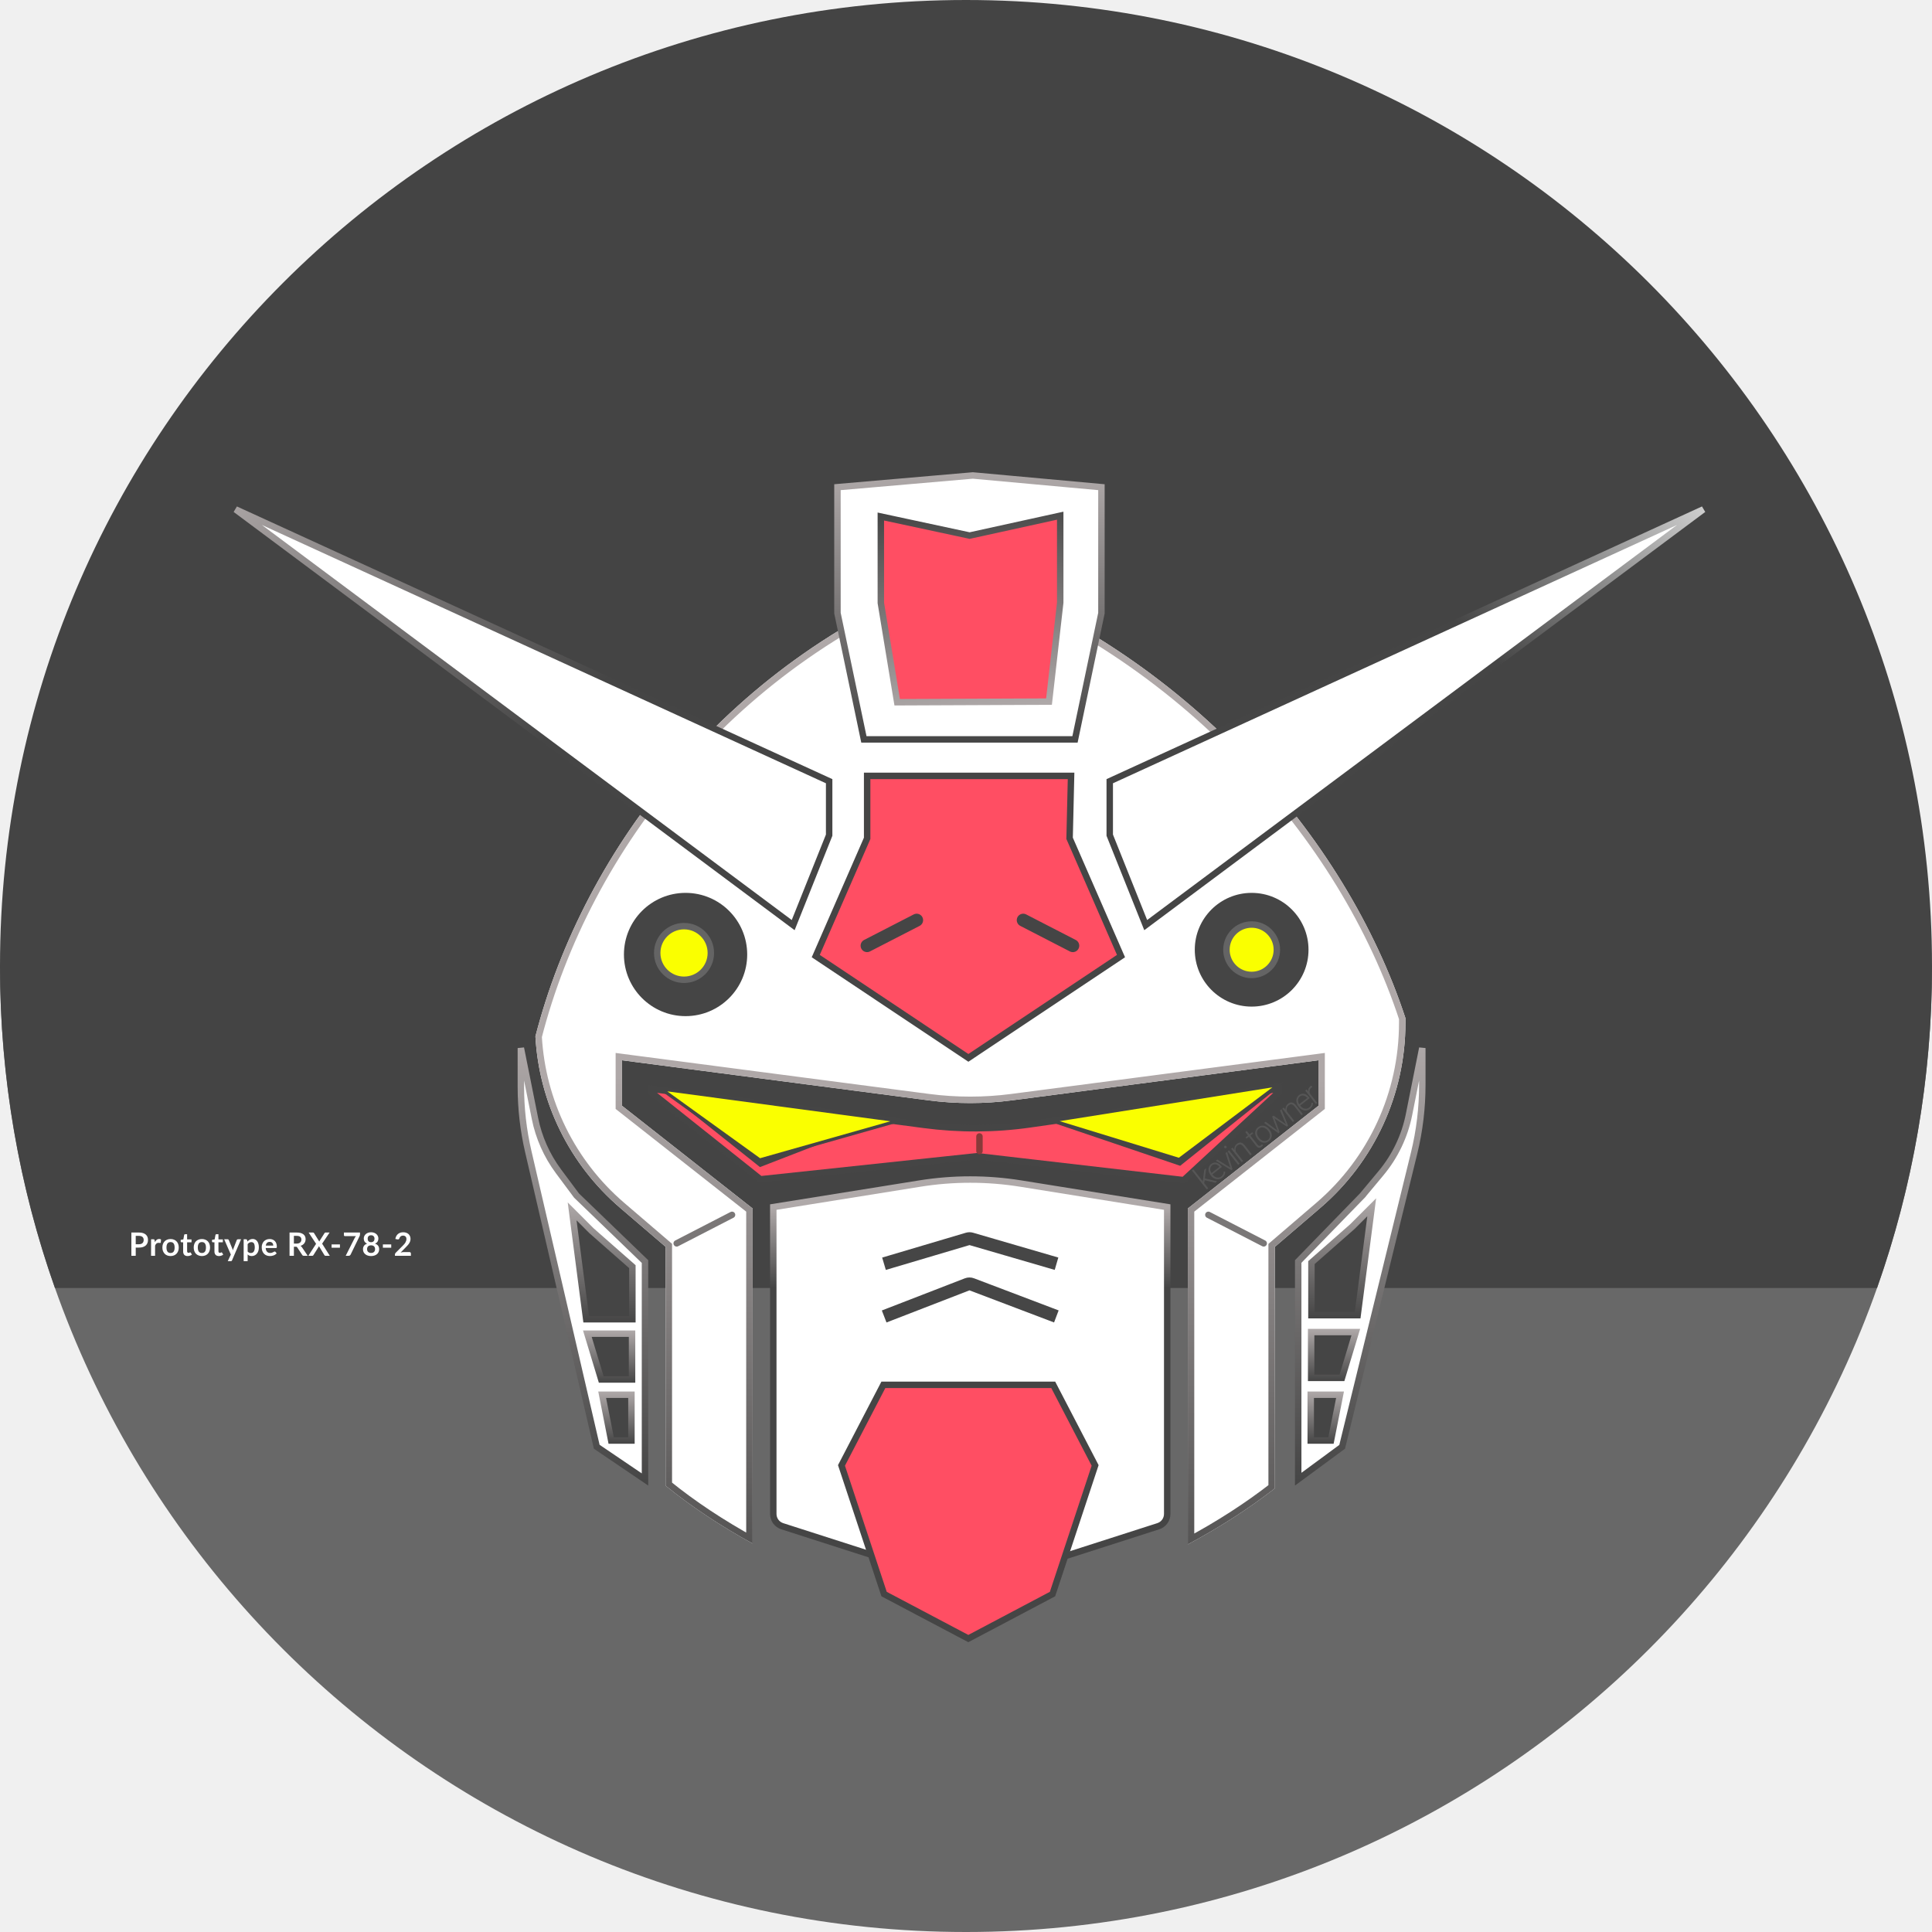
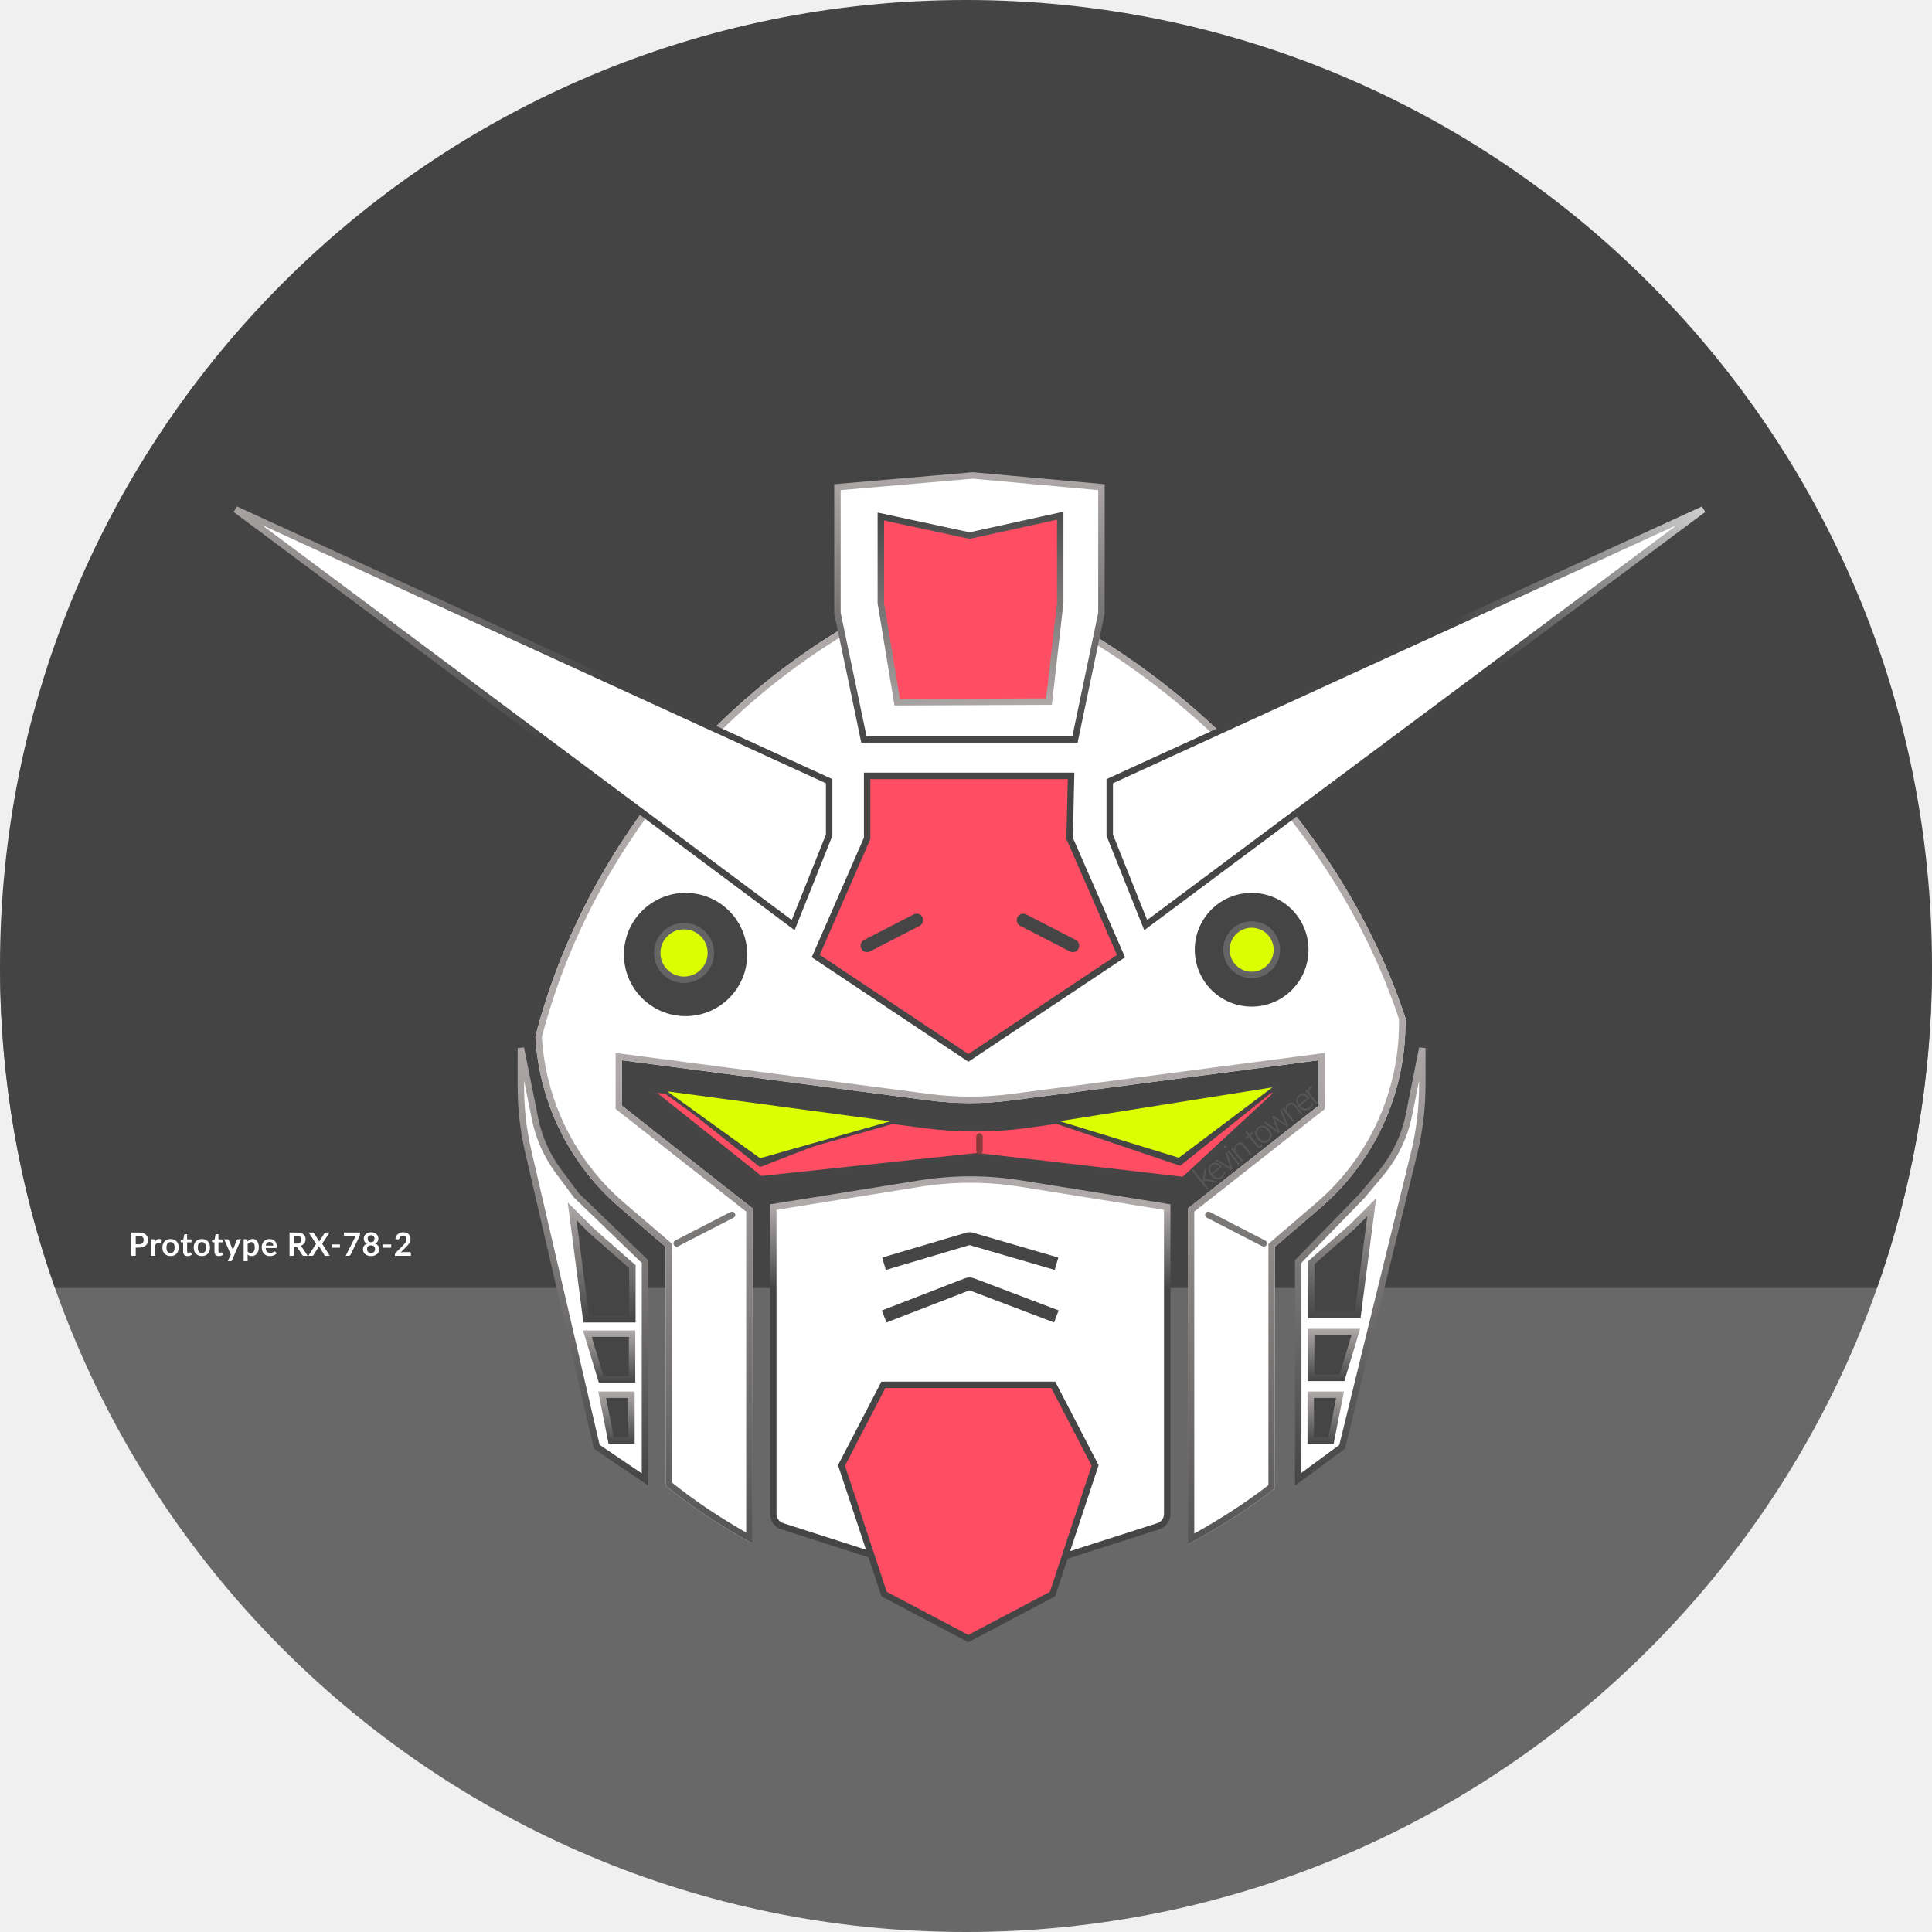
<svg xmlns="http://www.w3.org/2000/svg" width="60" height="60" viewBox="0 0 60 60" fill="none">
  <path fill-rule="evenodd" clip-rule="evenodd" d="M30 60C46.569 60 60 46.569 60 30H0C0 46.569 13.431 60 30 60Z" fill="#686868" />
  <path fill-rule="evenodd" clip-rule="evenodd" d="M58.293 40C59.398 36.872 60 33.506 60 30C60 13.431 46.569 0 30 0C13.431 0 0 13.431 0 30C0 33.506 0.602 36.872 1.707 40H58.293Z" fill="#444444" />
  <mask id="path-3-inside-1" fill="white">
    <path fill-rule="evenodd" clip-rule="evenodd" d="M43.647 31.618V31.771C43.647 33.977 42.683 36.072 41.008 37.508L39.592 38.722V45.672V46.222C38.789 46.847 37.888 47.427 36.889 47.962V37.531L40.944 34.342V32.928L31.428 34.172C30.567 34.285 29.696 34.285 28.835 34.172L19.319 32.928V34.342L23.374 37.531V47.936C22.368 47.385 21.467 46.786 20.671 46.14V45.671V38.72L19.255 37.507C17.686 36.162 16.741 34.238 16.628 32.187C18.134 26.32 22.686 20.361 29.861 17.752C36.803 20.277 41.781 25.938 43.647 31.618Z" />
  </mask>
  <path fill-rule="evenodd" clip-rule="evenodd" d="M43.647 31.618V31.771C43.647 33.977 42.683 36.072 41.008 37.508L39.592 38.722V45.672V46.222C38.789 46.847 37.888 47.427 36.889 47.962V37.531L40.944 34.342V32.928L31.428 34.172C30.567 34.285 29.696 34.285 28.835 34.172L19.319 32.928V34.342L23.374 37.531V47.936C22.368 47.385 21.467 46.786 20.671 46.14V45.671V38.72L19.255 37.507C17.686 36.162 16.741 34.238 16.628 32.187C18.134 26.32 22.686 20.361 29.861 17.752C36.803 20.277 41.781 25.938 43.647 31.618Z" fill="white" />
  <path d="M43.647 31.618H43.847V31.586L43.837 31.555L43.647 31.618ZM41.008 37.508L40.878 37.356L40.878 37.356L41.008 37.508ZM39.592 38.722L39.462 38.57L39.392 38.63V38.722H39.592ZM39.592 46.222L39.715 46.38L39.792 46.32V46.222H39.592ZM36.889 47.962H36.689V48.297L36.984 48.139L36.889 47.962ZM36.889 37.531L36.766 37.373L36.689 37.434V37.531H36.889ZM40.944 34.342L41.068 34.499L41.144 34.439V34.342H40.944ZM40.944 32.928H41.144V32.7L40.918 32.73L40.944 32.928ZM31.428 34.172L31.402 33.974L31.402 33.974L31.428 34.172ZM28.835 34.172L28.809 34.371L28.809 34.371L28.835 34.172ZM19.319 32.928L19.345 32.73L19.119 32.7V32.928H19.319ZM19.319 34.342H19.119V34.439L19.196 34.499L19.319 34.342ZM23.374 37.531H23.574V37.434L23.497 37.373L23.374 37.531ZM23.374 47.936L23.278 48.111L23.574 48.273V47.936H23.374ZM20.671 46.14H20.471V46.235L20.545 46.295L20.671 46.14ZM20.671 38.72H20.871V38.628L20.801 38.568L20.671 38.72ZM19.255 37.507L19.125 37.658L19.125 37.658L19.255 37.507ZM16.628 32.187L16.434 32.138L16.426 32.168L16.428 32.199L16.628 32.187ZM29.861 17.752L29.929 17.564L29.861 17.539L29.792 17.564L29.861 17.752ZM43.447 31.618V31.771H43.847V31.618H43.447ZM43.447 31.771C43.447 33.918 42.509 35.959 40.878 37.356L41.139 37.66C42.858 36.186 43.847 34.035 43.847 31.771H43.447ZM40.878 37.356L39.462 38.57L39.723 38.873L41.139 37.66L40.878 37.356ZM39.392 38.722V45.672H39.792V38.722H39.392ZM39.392 45.672V46.222H39.792V45.672H39.392ZM39.469 46.064C38.676 46.682 37.785 47.256 36.795 47.786L36.984 48.139C37.991 47.599 38.902 47.013 39.715 46.38L39.469 46.064ZM37.089 47.962V37.531H36.689V47.962H37.089ZM37.013 37.688L41.068 34.499L40.82 34.185L36.766 37.373L37.013 37.688ZM41.144 34.342V32.928H40.744V34.342H41.144ZM40.918 32.73L31.402 33.974L31.454 34.371L40.97 33.126L40.918 32.73ZM31.402 33.974C30.559 34.084 29.704 34.084 28.861 33.974L28.809 34.371C29.687 34.486 30.576 34.486 31.454 34.371L31.402 33.974ZM28.861 33.974L19.345 32.73L19.293 33.126L28.809 34.371L28.861 33.974ZM19.119 32.928V34.342H19.519V32.928H19.119ZM19.196 34.499L23.25 37.688L23.497 37.373L19.443 34.185L19.196 34.499ZM23.174 37.531V47.936H23.574V37.531H23.174ZM23.47 47.76C22.473 47.214 21.583 46.623 20.797 45.985L20.545 46.295C21.351 46.95 22.262 47.555 23.278 48.111L23.47 47.76ZM20.871 46.14V45.671H20.471V46.14H20.871ZM20.871 45.671V38.72H20.471V45.671H20.871ZM20.801 38.568L19.385 37.355L19.125 37.658L20.541 38.872L20.801 38.568ZM19.385 37.355C17.858 36.046 16.938 34.173 16.827 32.176L16.428 32.199C16.544 34.304 17.515 36.278 19.125 37.658L19.385 37.355ZM16.821 32.237C18.313 26.428 22.822 20.524 29.929 17.94L29.792 17.564C22.55 20.198 17.955 26.212 16.434 32.138L16.821 32.237ZM29.792 17.94C36.676 20.443 41.61 26.057 43.457 31.68L43.837 31.555C41.953 25.818 36.931 20.11 29.929 17.564L29.792 17.94Z" fill="url(#paint0_linear)" mask="url(#path-3-inside-1)" />
  <path d="M31.701 36.757L36.249 37.487V47.017C36.249 47.191 36.137 47.345 35.971 47.398L30.132 49.273L24.293 47.398C24.127 47.345 24.015 47.191 24.015 47.017V37.487L28.563 36.757C29.602 36.59 30.662 36.59 31.701 36.757Z" fill="white" stroke="url(#paint1_linear)" stroke-width="0.2" />
  <path d="M32.709 43.007L34.01 45.51L32.687 49.505L30.072 50.887L27.456 49.505L26.133 45.51L27.434 43.007L30.072 43.007L32.709 43.007Z" fill="#FF4E63" stroke="#454545" stroke-width="0.2" />
  <path d="M27.645 39.19L30.051 38.476C30.087 38.465 30.127 38.465 30.163 38.475L32.619 39.19" stroke="#464646" stroke-width="0.4" stroke-linecap="square" />
  <path d="M27.645 40.812L30.036 39.886C30.082 39.869 30.133 39.868 30.179 39.886L32.619 40.812" stroke="#464646" stroke-width="0.4" stroke-linecap="square" />
  <path d="M17.897 37.119L17.902 37.126L17.907 37.132L20.031 39.179V45.946L18.532 44.93L16.406 35.762C16.253 35.103 16.176 34.428 16.176 33.752V32.548L16.613 34.731C16.732 35.326 16.981 35.886 17.342 36.373L17.897 37.119Z" fill="white" stroke="url(#paint2_linear)" stroke-width="0.2" />
  <path d="M18.672 42.841L18.241 41.419H19.629V42.841H18.672Z" fill="#454545" stroke="url(#paint3_linear)" stroke-width="0.2" />
  <path d="M17.631 37.341L17.631 37.341L17.631 37.341L17.631 37.341ZM17.768 37.62L18.371 38.223L18.371 38.223L18.376 38.227L19.024 38.797L19.639 39.337V40.971H18.205L17.768 37.62Z" fill="#454545" stroke="url(#paint4_linear)" stroke-width="0.2" />
  <path d="M18.981 44.737L18.701 43.315H19.61V44.737H18.981Z" fill="#454545" stroke="url(#paint5_linear)" stroke-width="0.2" />
  <path d="M42.314 37.123L42.314 37.124L42.309 37.129L40.317 39.177V45.937L41.682 44.932L43.916 35.813C44.086 35.12 44.171 34.409 44.171 33.695V32.548L43.758 34.615C43.624 35.286 43.324 35.912 42.886 36.437L42.314 37.123Z" fill="white" stroke="url(#paint6_linear)" stroke-width="0.2" />
  <path d="M41.676 42.791L42.106 41.369H40.719V42.791H41.676Z" fill="#454545" stroke="url(#paint7_linear)" stroke-width="0.2" />
  <path d="M42.163 40.844L42.6 37.493L41.997 38.096L41.997 38.096L41.992 38.1L40.728 39.211V40.844H42.163Z" fill="#454545" stroke="url(#paint8_linear)" stroke-width="0.2" />
  <path d="M41.335 44.737L41.616 43.315H40.706V44.737H41.335Z" fill="#454545" stroke="url(#paint9_linear)" stroke-width="0.2" />
  <circle cx="21.291" cy="29.643" r="1.914" fill="#454545" />
-   <circle cx="21.243" cy="29.595" r="0.833" fill="#FAFF00" stroke="#646464" stroke-width="0.2" />
+   <circle cx="21.243" cy="29.595" r="0.833" fill="#DBFF00" stroke="#646464" stroke-width="0.2" />
  <circle cx="38.871" cy="29.495" r="1.766" fill="#454545" />
-   <circle cx="38.871" cy="29.495" r="0.783" fill="#FAFF00" stroke="#646464" stroke-width="0.2" />
+   <circle cx="38.871" cy="29.495" r="0.783" fill="#DBFF00" stroke="#646464" stroke-width="0.2" />
  <path d="M30.355 35.908L30.344 35.907L30.333 35.908L23.616 36.624L20.223 33.922V33.814L28.694 34.934C29.789 35.079 30.898 35.074 31.991 34.917L39.704 33.816L39.704 33.927L36.762 36.65L30.355 35.908Z" fill="#FF4E63" stroke="#454545" stroke-width="0.2" />
  <path d="M20.521 33.794L27.519 34.727L23.602 36.245L20.521 33.794Z" fill="#454545" />
  <path d="M39.897 33.607L32.468 34.787L36.651 36.205L39.897 33.607Z" fill="#454545" />
-   <path d="M23.595 36.024L20.533 33.817L27.895 34.805L23.595 36.024Z" fill="#FAFF00" stroke="#454545" stroke-width="0.1" />
-   <path d="M36.62 36.01L39.706 33.688L32.689 34.803L36.62 36.01Z" fill="#FAFF00" stroke="#454545" stroke-width="0.1" />
+   <path d="M23.595 36.024L20.533 33.817L27.895 34.805L23.595 36.024Z" fill="#DBFF00" stroke="#454545" stroke-width="0.1" />
+   <path d="M36.62 36.01L39.706 33.688L32.689 34.803L36.62 36.01Z" fill="#DBFF00" stroke="#454545" stroke-width="0.1" />
  <line x1="30.418" y1="35.293" x2="30.418" y2="35.746" stroke="#893A3A" stroke-width="0.2" stroke-linecap="round" />
  <path d="M26.93 24.096L30.074 24.096L33.263 24.096L33.218 26.012L33.217 26.034L33.226 26.054L34.814 29.692L30.074 32.853L25.334 29.692L26.922 26.054L26.93 26.035V26.014V24.096Z" fill="#FF4E63" stroke="#454545" stroke-width="0.2" />
  <path d="M25.75 25.937L24.633 28.73L7.316 15.819L25.75 24.261L25.75 25.937Z" fill="white" stroke="url(#paint10_linear)" stroke-width="0.2" />
  <path d="M34.464 25.937L35.581 28.73L52.898 15.819L34.464 24.261L34.464 25.937Z" fill="white" stroke="url(#paint11_linear)" stroke-width="0.2" />
  <path d="M34.206 19.041L33.385 22.963H26.829L26.008 19.041V15.13L30.212 14.766L34.206 15.13V19.041Z" fill="white" stroke="url(#paint12_linear)" stroke-width="0.2" />
  <path d="M27.355 18.725L27.355 16.041L30.091 16.628L30.113 16.633L30.135 16.628L32.926 16.015L32.926 18.716L32.578 21.789L27.863 21.809L27.355 18.725Z" fill="#FF4E63" stroke="url(#paint13_linear)" stroke-width="0.2" stroke-linecap="round" />
  <line x1="21.015" y1="38.614" x2="22.734" y2="37.728" stroke="#7A7777" stroke-width="0.2" stroke-linecap="round" stroke-dasharray="2.2 0" />
  <line x1="26.927" y1="29.369" x2="28.468" y2="28.576" stroke="#454545" stroke-width="0.4" stroke-linecap="round" />
  <line x1="0.2" y1="-0.2" x2="1.933" y2="-0.2" transform="matrix(-0.888931 -0.458041 -0.458041 0.888931 33.4032 29.6389)" stroke="#454545" stroke-width="0.4" stroke-linecap="round" />
  <line x1="0.1" y1="-0.1" x2="2.033" y2="-0.1" transform="matrix(-0.888931 -0.458041 -0.458041 0.888931 39.2886 38.7484)" stroke="#7A7777" stroke-width="0.2" stroke-linecap="round" stroke-dasharray="2.2 0" />
  <path d="M37.411 36.653L37.399 36.745L37.523 36.904L37.477 36.94L37.014 36.35L37.06 36.314L37.356 36.691L37.363 36.61L37.4 36.329L37.458 36.284L37.419 36.597L37.799 36.688L37.744 36.731L37.411 36.653ZM37.959 36.574C37.924 36.602 37.885 36.618 37.843 36.623C37.8 36.628 37.759 36.621 37.719 36.603C37.679 36.584 37.643 36.556 37.613 36.517L37.6 36.5C37.569 36.46 37.548 36.418 37.538 36.374C37.529 36.33 37.531 36.288 37.544 36.248C37.558 36.208 37.58 36.175 37.613 36.15C37.663 36.11 37.717 36.096 37.773 36.108C37.83 36.119 37.882 36.154 37.928 36.214L37.949 36.239L37.652 36.472L37.659 36.481C37.696 36.528 37.74 36.557 37.792 36.567C37.843 36.577 37.89 36.566 37.931 36.534C37.955 36.515 37.973 36.493 37.985 36.47C37.997 36.446 38.003 36.418 38.003 36.386L38.049 36.386C38.053 36.461 38.023 36.524 37.959 36.574ZM37.643 36.189C37.609 36.216 37.59 36.252 37.586 36.296C37.582 36.34 37.594 36.385 37.623 36.432L37.872 36.236L37.868 36.231C37.836 36.192 37.799 36.169 37.757 36.16C37.716 36.152 37.678 36.162 37.643 36.189ZM38.21 36.263L38.06 35.811L38.108 35.774L38.278 36.312L38.241 36.341L37.759 36.047L37.806 36.01L38.21 36.263ZM38.498 36.14L38.452 36.176L38.126 35.76L38.172 35.724L38.498 36.14ZM38.023 35.646C38.016 35.637 38.014 35.628 38.014 35.617C38.015 35.607 38.021 35.598 38.03 35.59C38.04 35.583 38.05 35.58 38.061 35.581C38.071 35.583 38.08 35.588 38.087 35.596C38.093 35.605 38.096 35.615 38.095 35.625C38.094 35.636 38.089 35.645 38.079 35.652C38.069 35.66 38.059 35.663 38.049 35.661C38.039 35.66 38.03 35.655 38.023 35.646ZM38.278 35.641L38.335 35.711C38.331 35.673 38.335 35.638 38.348 35.606C38.36 35.575 38.381 35.547 38.409 35.525C38.454 35.49 38.497 35.477 38.538 35.485C38.58 35.493 38.62 35.522 38.66 35.572L38.874 35.845L38.828 35.881L38.614 35.608C38.584 35.571 38.555 35.549 38.525 35.543C38.495 35.537 38.463 35.547 38.429 35.574C38.401 35.596 38.383 35.625 38.375 35.66C38.367 35.695 38.369 35.732 38.383 35.77L38.606 36.055L38.56 36.091L38.234 35.675L38.278 35.641ZM38.72 35.122L38.804 35.228L38.89 35.161L38.919 35.199L38.833 35.266L39.05 35.543C39.069 35.566 39.086 35.58 39.103 35.585C39.12 35.59 39.139 35.584 39.158 35.569C39.166 35.563 39.177 35.552 39.193 35.536L39.224 35.572C39.215 35.586 39.201 35.601 39.18 35.617C39.148 35.642 39.118 35.651 39.09 35.644C39.061 35.637 39.032 35.615 39.005 35.58L38.787 35.302L38.711 35.362L38.681 35.325L38.758 35.265L38.674 35.158L38.72 35.122ZM39.047 35.363C39.016 35.323 38.995 35.281 38.986 35.237C38.976 35.193 38.978 35.151 38.993 35.111C39.007 35.071 39.032 35.037 39.068 35.009C39.123 34.965 39.184 34.95 39.248 34.962C39.313 34.973 39.371 35.011 39.421 35.075L39.428 35.085C39.46 35.125 39.48 35.167 39.49 35.212C39.5 35.256 39.498 35.298 39.483 35.337C39.468 35.377 39.443 35.411 39.407 35.439C39.352 35.482 39.292 35.498 39.227 35.486C39.162 35.474 39.105 35.437 39.054 35.372L39.047 35.363ZM39.103 35.34C39.142 35.389 39.187 35.42 39.238 35.432C39.288 35.444 39.335 35.433 39.377 35.4C39.418 35.368 39.439 35.326 39.44 35.274C39.441 35.221 39.42 35.169 39.38 35.117L39.373 35.108C39.348 35.076 39.319 35.052 39.287 35.035C39.254 35.017 39.222 35.01 39.189 35.012C39.156 35.014 39.126 35.026 39.099 35.048C39.058 35.08 39.037 35.122 39.037 35.175C39.036 35.227 39.056 35.279 39.097 35.331L39.103 35.34ZM39.643 35.087L39.678 35.117L39.658 35.073L39.508 34.676L39.547 34.645L39.893 34.883L39.938 34.919L39.916 34.871L39.751 34.486L39.799 34.448L40.004 34.959L39.964 34.99L39.599 34.744L39.576 34.725L39.589 34.752L39.743 35.163L39.703 35.194L39.257 34.873L39.304 34.836L39.643 35.087ZM39.867 34.395L39.924 34.465C39.919 34.427 39.924 34.392 39.937 34.361C39.949 34.329 39.97 34.302 39.998 34.28C40.042 34.245 40.085 34.231 40.127 34.239C40.168 34.247 40.209 34.276 40.248 34.326L40.462 34.599L40.417 34.635L40.203 34.362C40.173 34.325 40.144 34.303 40.114 34.297C40.084 34.291 40.052 34.302 40.018 34.328C39.99 34.351 39.971 34.379 39.963 34.415C39.956 34.449 39.958 34.486 39.971 34.525L40.195 34.809L40.149 34.845L39.823 34.429L39.867 34.395ZM40.686 34.437C40.65 34.464 40.611 34.481 40.569 34.486C40.527 34.491 40.486 34.484 40.446 34.465C40.405 34.447 40.37 34.418 40.34 34.379L40.327 34.363C40.295 34.323 40.275 34.281 40.265 34.236C40.255 34.192 40.258 34.15 40.271 34.11C40.284 34.07 40.307 34.037 40.339 34.012C40.39 33.973 40.443 33.959 40.5 33.97C40.556 33.981 40.608 34.016 40.655 34.076L40.675 34.102L40.378 34.334L40.385 34.343C40.422 34.39 40.467 34.419 40.518 34.43C40.57 34.44 40.616 34.428 40.657 34.396C40.682 34.377 40.7 34.356 40.712 34.332C40.723 34.308 40.729 34.28 40.729 34.248L40.775 34.248C40.78 34.323 40.75 34.386 40.686 34.437ZM40.37 34.051C40.335 34.078 40.316 34.114 40.312 34.158C40.308 34.202 40.321 34.247 40.349 34.294L40.599 34.099L40.595 34.093C40.562 34.054 40.525 34.031 40.484 34.023C40.443 34.014 40.405 34.024 40.37 34.051ZM40.759 33.759C40.748 33.764 40.737 33.772 40.726 33.78C40.697 33.803 40.679 33.83 40.672 33.862C40.664 33.893 40.669 33.927 40.684 33.964L40.908 34.25L40.862 34.286L40.536 33.87L40.581 33.835L40.634 33.9C40.62 33.832 40.639 33.777 40.693 33.735C40.706 33.725 40.717 33.718 40.727 33.716L40.759 33.759Z" fill="#565656" />
  <path d="M4.316 38.641C4.34 38.641 4.362 38.638 4.38 38.632C4.398 38.625 4.413 38.616 4.426 38.605C4.438 38.593 4.447 38.579 4.453 38.563C4.459 38.546 4.462 38.528 4.462 38.508C4.462 38.488 4.459 38.471 4.453 38.455C4.447 38.439 4.438 38.426 4.426 38.415C4.414 38.404 4.399 38.396 4.38 38.39C4.362 38.384 4.34 38.381 4.316 38.381H4.215V38.641H4.316ZM4.316 38.277C4.364 38.277 4.406 38.283 4.441 38.294C4.476 38.305 4.505 38.321 4.529 38.342C4.551 38.362 4.569 38.386 4.58 38.414C4.591 38.443 4.596 38.474 4.596 38.508C4.596 38.542 4.591 38.575 4.579 38.604C4.567 38.633 4.55 38.658 4.527 38.679C4.503 38.7 4.474 38.716 4.439 38.728C4.404 38.74 4.362 38.745 4.316 38.745H4.215V39H4.08V38.277H4.316ZM4.809 38.576C4.825 38.545 4.844 38.521 4.866 38.504C4.888 38.486 4.914 38.477 4.944 38.477C4.967 38.477 4.986 38.483 5.001 38.493L4.993 38.586C4.991 38.592 4.989 38.596 4.985 38.599C4.982 38.601 4.978 38.602 4.973 38.602C4.968 38.602 4.96 38.601 4.95 38.599C4.941 38.598 4.931 38.597 4.922 38.597C4.908 38.597 4.896 38.599 4.885 38.603C4.875 38.607 4.865 38.613 4.856 38.62C4.848 38.628 4.84 38.637 4.834 38.648C4.827 38.658 4.821 38.67 4.816 38.684V39H4.692V38.487H4.765C4.777 38.487 4.786 38.489 4.791 38.494C4.796 38.498 4.8 38.506 4.801 38.518L4.809 38.576ZM5.298 38.479C5.336 38.479 5.37 38.485 5.401 38.498C5.433 38.51 5.459 38.527 5.481 38.55C5.504 38.573 5.521 38.6 5.533 38.633C5.545 38.666 5.551 38.702 5.551 38.742C5.551 38.783 5.545 38.82 5.533 38.852C5.521 38.885 5.504 38.913 5.481 38.936C5.459 38.959 5.433 38.977 5.401 38.989C5.37 39.001 5.336 39.008 5.298 39.008C5.259 39.008 5.225 39.001 5.193 38.989C5.162 38.977 5.135 38.959 5.113 38.936C5.091 38.913 5.074 38.885 5.061 38.852C5.049 38.82 5.043 38.783 5.043 38.742C5.043 38.702 5.049 38.666 5.061 38.633C5.074 38.6 5.091 38.573 5.113 38.55C5.135 38.527 5.162 38.51 5.193 38.498C5.225 38.485 5.259 38.479 5.298 38.479ZM5.298 38.913C5.34 38.913 5.372 38.898 5.392 38.87C5.413 38.841 5.423 38.799 5.423 38.743C5.423 38.688 5.413 38.646 5.392 38.617C5.372 38.588 5.34 38.574 5.298 38.574C5.254 38.574 5.222 38.588 5.201 38.617C5.181 38.647 5.17 38.688 5.17 38.743C5.17 38.798 5.181 38.84 5.201 38.87C5.222 38.898 5.254 38.913 5.298 38.913ZM5.826 39.008C5.782 39.008 5.747 38.995 5.723 38.971C5.7 38.945 5.688 38.91 5.688 38.866V38.58H5.635C5.629 38.58 5.623 38.577 5.618 38.573C5.614 38.569 5.611 38.562 5.611 38.553V38.505L5.694 38.491L5.72 38.351C5.721 38.344 5.725 38.339 5.729 38.336C5.734 38.332 5.74 38.33 5.747 38.33H5.811V38.492H5.948V38.58H5.811V38.858C5.811 38.873 5.815 38.886 5.823 38.895C5.831 38.904 5.842 38.908 5.855 38.908C5.863 38.908 5.869 38.908 5.874 38.906C5.88 38.904 5.884 38.902 5.888 38.9C5.892 38.898 5.895 38.896 5.898 38.895C5.901 38.892 5.904 38.892 5.907 38.892C5.911 38.892 5.914 38.892 5.916 38.895C5.919 38.896 5.921 38.899 5.924 38.903L5.961 38.962C5.943 38.977 5.922 38.989 5.899 38.996C5.875 39.004 5.851 39.008 5.826 39.008ZM6.27 38.479C6.308 38.479 6.343 38.485 6.374 38.498C6.405 38.51 6.432 38.527 6.454 38.55C6.476 38.573 6.493 38.6 6.505 38.633C6.517 38.666 6.523 38.702 6.523 38.742C6.523 38.783 6.517 38.82 6.505 38.852C6.493 38.885 6.476 38.913 6.454 38.936C6.432 38.959 6.405 38.977 6.374 38.989C6.343 39.001 6.308 39.008 6.27 39.008C6.232 39.008 6.197 39.001 6.166 38.989C6.135 38.977 6.108 38.959 6.085 38.936C6.063 38.913 6.046 38.885 6.034 38.852C6.022 38.82 6.016 38.783 6.016 38.742C6.016 38.702 6.022 38.666 6.034 38.633C6.046 38.6 6.063 38.573 6.085 38.55C6.108 38.527 6.135 38.51 6.166 38.498C6.197 38.485 6.232 38.479 6.27 38.479ZM6.27 38.913C6.313 38.913 6.345 38.898 6.365 38.87C6.386 38.841 6.396 38.799 6.396 38.743C6.396 38.688 6.386 38.646 6.365 38.617C6.345 38.588 6.313 38.574 6.27 38.574C6.227 38.574 6.195 38.588 6.174 38.617C6.153 38.647 6.143 38.688 6.143 38.743C6.143 38.798 6.153 38.84 6.174 38.87C6.195 38.898 6.227 38.913 6.27 38.913ZM6.799 39.008C6.754 39.008 6.72 38.995 6.696 38.971C6.672 38.945 6.66 38.91 6.66 38.866V38.58H6.608C6.601 38.58 6.595 38.577 6.591 38.573C6.586 38.569 6.584 38.562 6.584 38.553V38.505L6.666 38.491L6.692 38.351C6.694 38.344 6.697 38.339 6.702 38.336C6.706 38.332 6.712 38.33 6.72 38.33H6.784V38.492H6.921V38.58H6.784V38.858C6.784 38.873 6.788 38.886 6.795 38.895C6.803 38.904 6.814 38.908 6.828 38.908C6.835 38.908 6.842 38.908 6.847 38.906C6.852 38.904 6.857 38.902 6.86 38.9C6.864 38.898 6.868 38.896 6.871 38.895C6.874 38.892 6.877 38.892 6.88 38.892C6.883 38.892 6.886 38.892 6.889 38.895C6.891 38.896 6.894 38.899 6.896 38.903L6.933 38.962C6.915 38.977 6.895 38.989 6.871 38.996C6.848 39.004 6.824 39.008 6.799 39.008ZM7.486 38.487L7.206 39.141C7.203 39.15 7.198 39.156 7.192 39.16C7.186 39.165 7.177 39.167 7.165 39.167H7.073L7.169 38.962L6.962 38.487H7.07C7.08 38.487 7.088 38.489 7.093 38.494C7.099 38.499 7.103 38.504 7.105 38.51L7.214 38.776C7.218 38.785 7.221 38.794 7.223 38.803C7.226 38.812 7.229 38.821 7.231 38.831C7.234 38.821 7.237 38.812 7.24 38.803C7.243 38.794 7.246 38.785 7.25 38.776L7.353 38.51C7.356 38.503 7.36 38.498 7.366 38.493C7.372 38.489 7.379 38.487 7.387 38.487H7.486ZM7.691 38.867C7.705 38.884 7.72 38.896 7.736 38.903C7.753 38.91 7.771 38.913 7.79 38.913C7.809 38.913 7.826 38.91 7.841 38.903C7.856 38.896 7.868 38.885 7.879 38.871C7.889 38.857 7.898 38.839 7.903 38.817C7.909 38.795 7.912 38.769 7.912 38.739C7.912 38.709 7.909 38.684 7.904 38.663C7.9 38.642 7.893 38.626 7.884 38.612C7.875 38.599 7.864 38.59 7.851 38.584C7.838 38.578 7.824 38.575 7.807 38.575C7.782 38.575 7.76 38.581 7.742 38.592C7.724 38.602 7.707 38.617 7.691 38.637V38.867ZM7.684 38.557C7.705 38.533 7.729 38.514 7.756 38.499C7.782 38.485 7.814 38.477 7.85 38.477C7.878 38.477 7.903 38.483 7.926 38.495C7.95 38.507 7.97 38.524 7.986 38.546C8.003 38.568 8.016 38.595 8.025 38.628C8.035 38.66 8.039 38.697 8.039 38.739C8.039 38.778 8.034 38.813 8.024 38.846C8.013 38.879 7.999 38.907 7.979 38.931C7.96 38.955 7.937 38.974 7.91 38.987C7.883 39.001 7.852 39.008 7.819 39.008C7.79 39.008 7.766 39.003 7.745 38.995C7.725 38.986 7.707 38.973 7.691 38.958V39.167H7.567V38.487H7.643C7.659 38.487 7.669 38.495 7.674 38.51L7.684 38.557ZM8.486 38.684C8.486 38.669 8.484 38.654 8.479 38.639C8.475 38.625 8.468 38.613 8.459 38.602C8.45 38.591 8.439 38.583 8.425 38.577C8.411 38.571 8.395 38.568 8.377 38.568C8.341 38.568 8.313 38.578 8.292 38.598C8.272 38.618 8.259 38.647 8.253 38.684H8.486ZM8.251 38.759C8.253 38.785 8.257 38.808 8.265 38.828C8.272 38.846 8.282 38.862 8.294 38.875C8.306 38.887 8.32 38.897 8.336 38.903C8.353 38.909 8.371 38.912 8.391 38.912C8.411 38.912 8.428 38.91 8.443 38.905C8.457 38.9 8.47 38.895 8.481 38.889C8.492 38.884 8.501 38.879 8.509 38.874C8.517 38.869 8.525 38.867 8.533 38.867C8.543 38.867 8.551 38.871 8.556 38.879L8.592 38.923C8.578 38.94 8.563 38.953 8.546 38.964C8.529 38.975 8.511 38.983 8.492 38.99C8.474 38.996 8.455 39.001 8.436 39.004C8.417 39.006 8.398 39.008 8.38 39.008C8.344 39.008 8.311 39.002 8.281 38.99C8.25 38.978 8.223 38.961 8.201 38.938C8.178 38.914 8.16 38.886 8.147 38.852C8.134 38.817 8.128 38.778 8.128 38.733C8.128 38.697 8.133 38.665 8.145 38.634C8.156 38.603 8.172 38.576 8.193 38.553C8.214 38.531 8.24 38.512 8.271 38.499C8.301 38.486 8.336 38.479 8.374 38.479C8.406 38.479 8.436 38.484 8.464 38.495C8.491 38.505 8.514 38.52 8.534 38.54C8.554 38.56 8.569 38.584 8.58 38.613C8.591 38.642 8.597 38.675 8.597 38.712C8.597 38.73 8.595 38.743 8.591 38.749C8.587 38.756 8.579 38.759 8.568 38.759H8.251ZM9.211 38.621C9.236 38.621 9.258 38.618 9.277 38.611C9.296 38.605 9.311 38.596 9.323 38.586C9.336 38.574 9.345 38.561 9.351 38.545C9.357 38.53 9.36 38.513 9.36 38.495C9.36 38.458 9.348 38.43 9.323 38.41C9.299 38.391 9.263 38.381 9.213 38.381H9.127V38.621H9.211ZM9.557 39H9.435C9.412 39 9.396 38.991 9.385 38.973L9.233 38.742C9.228 38.733 9.221 38.727 9.214 38.723C9.208 38.719 9.198 38.718 9.184 38.718H9.127V39H8.992V38.277H9.213C9.262 38.277 9.304 38.282 9.339 38.292C9.374 38.303 9.403 38.317 9.425 38.335C9.448 38.353 9.465 38.375 9.475 38.401C9.486 38.426 9.491 38.454 9.491 38.485C9.491 38.509 9.488 38.532 9.48 38.554C9.473 38.576 9.463 38.595 9.449 38.613C9.436 38.631 9.419 38.646 9.399 38.66C9.38 38.673 9.357 38.683 9.332 38.691C9.341 38.696 9.349 38.702 9.356 38.709C9.363 38.716 9.37 38.724 9.376 38.733L9.557 39ZM10.242 39H10.108C10.099 39 10.092 38.998 10.086 38.993C10.081 38.988 10.076 38.983 10.073 38.977L9.905 38.7C9.903 38.708 9.9 38.715 9.896 38.721L9.735 38.977C9.731 38.983 9.727 38.988 9.721 38.993C9.716 38.998 9.71 39 9.701 39H9.576L9.816 38.628L9.585 38.277H9.719C9.729 38.277 9.735 38.278 9.739 38.281C9.744 38.283 9.748 38.287 9.751 38.293L9.916 38.558C9.919 38.55 9.923 38.541 9.928 38.533L10.079 38.295C10.083 38.289 10.087 38.285 10.091 38.282C10.095 38.279 10.101 38.277 10.107 38.277H10.236L10.004 38.623L10.242 39ZM10.298 38.647H10.557V38.749H10.298V38.647ZM11.18 38.277V38.331C11.18 38.346 11.178 38.359 11.175 38.37C11.172 38.379 11.168 38.387 11.165 38.394L10.891 38.958C10.885 38.97 10.877 38.98 10.867 38.988C10.857 38.996 10.843 39 10.825 39H10.736L11.015 38.447C11.022 38.436 11.028 38.426 11.034 38.416C11.04 38.407 11.047 38.398 11.055 38.389H10.709C10.701 38.389 10.695 38.386 10.689 38.38C10.683 38.375 10.681 38.368 10.681 38.361V38.277H11.18ZM11.524 38.911C11.544 38.911 11.562 38.909 11.578 38.903C11.593 38.897 11.606 38.889 11.616 38.879C11.627 38.868 11.635 38.856 11.64 38.842C11.645 38.827 11.648 38.812 11.648 38.795C11.648 38.755 11.637 38.725 11.615 38.705C11.593 38.685 11.563 38.675 11.524 38.675C11.485 38.675 11.455 38.685 11.433 38.705C11.411 38.725 11.4 38.755 11.4 38.795C11.4 38.812 11.403 38.827 11.408 38.842C11.413 38.856 11.421 38.868 11.432 38.879C11.442 38.889 11.455 38.897 11.471 38.903C11.486 38.909 11.504 38.911 11.524 38.911ZM11.524 38.362C11.506 38.362 11.49 38.365 11.477 38.37C11.463 38.376 11.452 38.384 11.443 38.394C11.434 38.403 11.428 38.414 11.424 38.426C11.42 38.438 11.418 38.451 11.418 38.465C11.418 38.479 11.419 38.493 11.423 38.507C11.426 38.52 11.432 38.532 11.441 38.543C11.449 38.553 11.46 38.562 11.474 38.568C11.487 38.574 11.504 38.578 11.524 38.578C11.544 38.578 11.561 38.574 11.575 38.568C11.588 38.562 11.599 38.553 11.608 38.543C11.616 38.532 11.622 38.52 11.625 38.507C11.629 38.493 11.631 38.479 11.631 38.465C11.631 38.451 11.628 38.438 11.624 38.426C11.62 38.414 11.613 38.403 11.605 38.394C11.596 38.384 11.585 38.376 11.572 38.37C11.558 38.365 11.542 38.362 11.524 38.362ZM11.646 38.623C11.69 38.637 11.723 38.659 11.744 38.689C11.765 38.718 11.775 38.754 11.775 38.797C11.775 38.829 11.769 38.858 11.757 38.884C11.745 38.91 11.728 38.932 11.706 38.95C11.684 38.969 11.657 38.983 11.626 38.993C11.595 39.003 11.561 39.008 11.524 39.008C11.487 39.008 11.453 39.003 11.422 38.993C11.391 38.983 11.365 38.969 11.343 38.95C11.321 38.932 11.303 38.91 11.291 38.884C11.279 38.858 11.273 38.829 11.273 38.797C11.273 38.754 11.284 38.718 11.305 38.689C11.326 38.659 11.358 38.637 11.402 38.623C11.367 38.608 11.341 38.587 11.323 38.56C11.306 38.533 11.297 38.501 11.297 38.463C11.297 38.436 11.303 38.41 11.314 38.386C11.325 38.363 11.341 38.342 11.361 38.325C11.381 38.307 11.404 38.294 11.432 38.284C11.46 38.274 11.491 38.269 11.524 38.269C11.557 38.269 11.588 38.274 11.616 38.284C11.644 38.294 11.668 38.307 11.688 38.325C11.708 38.342 11.723 38.363 11.734 38.386C11.745 38.41 11.751 38.436 11.751 38.463C11.751 38.501 11.742 38.533 11.725 38.56C11.707 38.587 11.681 38.608 11.646 38.623ZM11.891 38.647H12.15V38.749H11.891V38.647ZM12.718 38.885C12.731 38.885 12.742 38.889 12.749 38.897C12.757 38.904 12.761 38.914 12.761 38.926V39H12.265V38.959C12.265 38.951 12.267 38.942 12.27 38.933C12.274 38.924 12.28 38.915 12.287 38.908L12.507 38.688C12.525 38.669 12.541 38.651 12.556 38.635C12.57 38.617 12.583 38.601 12.592 38.584C12.602 38.567 12.609 38.55 12.614 38.533C12.62 38.516 12.622 38.498 12.622 38.479C12.622 38.462 12.62 38.447 12.615 38.434C12.61 38.42 12.603 38.409 12.593 38.4C12.584 38.391 12.573 38.384 12.56 38.38C12.548 38.375 12.533 38.373 12.517 38.373C12.503 38.373 12.489 38.375 12.476 38.38C12.464 38.383 12.453 38.389 12.443 38.397C12.434 38.404 12.425 38.413 12.419 38.423C12.412 38.433 12.407 38.444 12.404 38.456C12.398 38.471 12.391 38.481 12.382 38.486C12.373 38.492 12.36 38.493 12.343 38.49L12.278 38.478C12.283 38.444 12.292 38.413 12.307 38.388C12.321 38.361 12.339 38.339 12.36 38.322C12.382 38.304 12.407 38.291 12.434 38.282C12.462 38.273 12.492 38.269 12.524 38.269C12.558 38.269 12.588 38.274 12.616 38.284C12.643 38.294 12.667 38.307 12.687 38.325C12.706 38.343 12.722 38.365 12.733 38.391C12.744 38.416 12.749 38.444 12.749 38.475C12.749 38.502 12.745 38.526 12.737 38.549C12.73 38.572 12.719 38.593 12.706 38.614C12.693 38.635 12.677 38.655 12.66 38.674C12.642 38.693 12.624 38.713 12.604 38.733L12.441 38.9C12.457 38.895 12.472 38.891 12.488 38.889C12.503 38.886 12.518 38.885 12.532 38.885H12.718Z" fill="white" />
  <defs>
    <linearGradient id="paint0_linear" x1="30.137" y1="17.752" x2="30" y2="50.5" gradientUnits="userSpaceOnUse">
      <stop offset="0.48" stop-color="#AFA8A8" />
      <stop offset="1" stop-color="#454545" />
    </linearGradient>
    <linearGradient id="paint1_linear" x1="30" y1="37.5" x2="30" y2="40" gradientUnits="userSpaceOnUse">
      <stop stop-color="#AFA9A9" />
      <stop offset="1" stop-color="#454545" />
    </linearGradient>
    <linearGradient id="paint2_linear" x1="18.103" y1="32.349" x2="18.103" y2="46.135" gradientUnits="userSpaceOnUse">
      <stop stop-color="#AFA9A9" />
      <stop offset="1" stop-color="#454545" />
    </linearGradient>
    <linearGradient id="paint3_linear" x1="18.918" y1="41.319" x2="18.918" y2="42.941" gradientUnits="userSpaceOnUse">
      <stop stop-color="#AFA9A9" />
      <stop offset="1" stop-color="#454545" />
    </linearGradient>
    <linearGradient id="paint4_linear" x1="18.685" y1="37.341" x2="18.685" y2="41.071" gradientUnits="userSpaceOnUse">
      <stop stop-color="#AFA9A9" />
      <stop offset="1" stop-color="#454545" />
    </linearGradient>
    <linearGradient id="paint5_linear" x1="19.145" y1="43.215" x2="19.145" y2="44.837" gradientUnits="userSpaceOnUse">
      <stop stop-color="#AFA9A9" />
      <stop offset="1" stop-color="#454545" />
    </linearGradient>
    <linearGradient id="paint6_linear" x1="42.244" y1="32.349" x2="42.244" y2="46.135" gradientUnits="userSpaceOnUse">
      <stop stop-color="#AFA9A9" />
      <stop offset="1" stop-color="#454545" />
    </linearGradient>
    <linearGradient id="paint7_linear" x1="41.43" y1="41.269" x2="41.43" y2="42.891" gradientUnits="userSpaceOnUse">
      <stop stop-color="#AFA9A9" />
      <stop offset="1" stop-color="#454545" />
    </linearGradient>
    <linearGradient id="paint8_linear" x1="41.683" y1="37.214" x2="41.683" y2="40.944" gradientUnits="userSpaceOnUse">
      <stop stop-color="#AFA9A9" />
      <stop offset="1" stop-color="#454545" />
    </linearGradient>
    <linearGradient id="paint9_linear" x1="41.172" y1="43.215" x2="41.172" y2="44.837" gradientUnits="userSpaceOnUse">
      <stop stop-color="#AFA9A9" />
      <stop offset="1" stop-color="#454545" />
    </linearGradient>
    <linearGradient id="paint10_linear" x1="9.224" y1="12.668" x2="24.897" y2="28.674" gradientUnits="userSpaceOnUse">
      <stop stop-color="#AFA9A9" />
      <stop offset="0.569" stop-color="#454545" />
    </linearGradient>
    <linearGradient id="paint11_linear" x1="50.99" y1="12.668" x2="35.317" y2="28.674" gradientUnits="userSpaceOnUse">
      <stop stop-color="#DDDDDD" />
      <stop offset="0.392" stop-color="#454545" />
    </linearGradient>
    <linearGradient id="paint12_linear" x1="30.107" y1="14.665" x2="30.107" y2="23.063" gradientUnits="userSpaceOnUse">
      <stop stop-color="#AFA9A9" />
      <stop offset="1" stop-color="#454545" />
    </linearGradient>
    <linearGradient id="paint13_linear" x1="30.871" y1="22.05" x2="30.294" y2="15.645" gradientUnits="userSpaceOnUse">
      <stop stop-color="#AFA9A9" />
      <stop offset="1" stop-color="#454545" />
    </linearGradient>
  </defs>
</svg>
